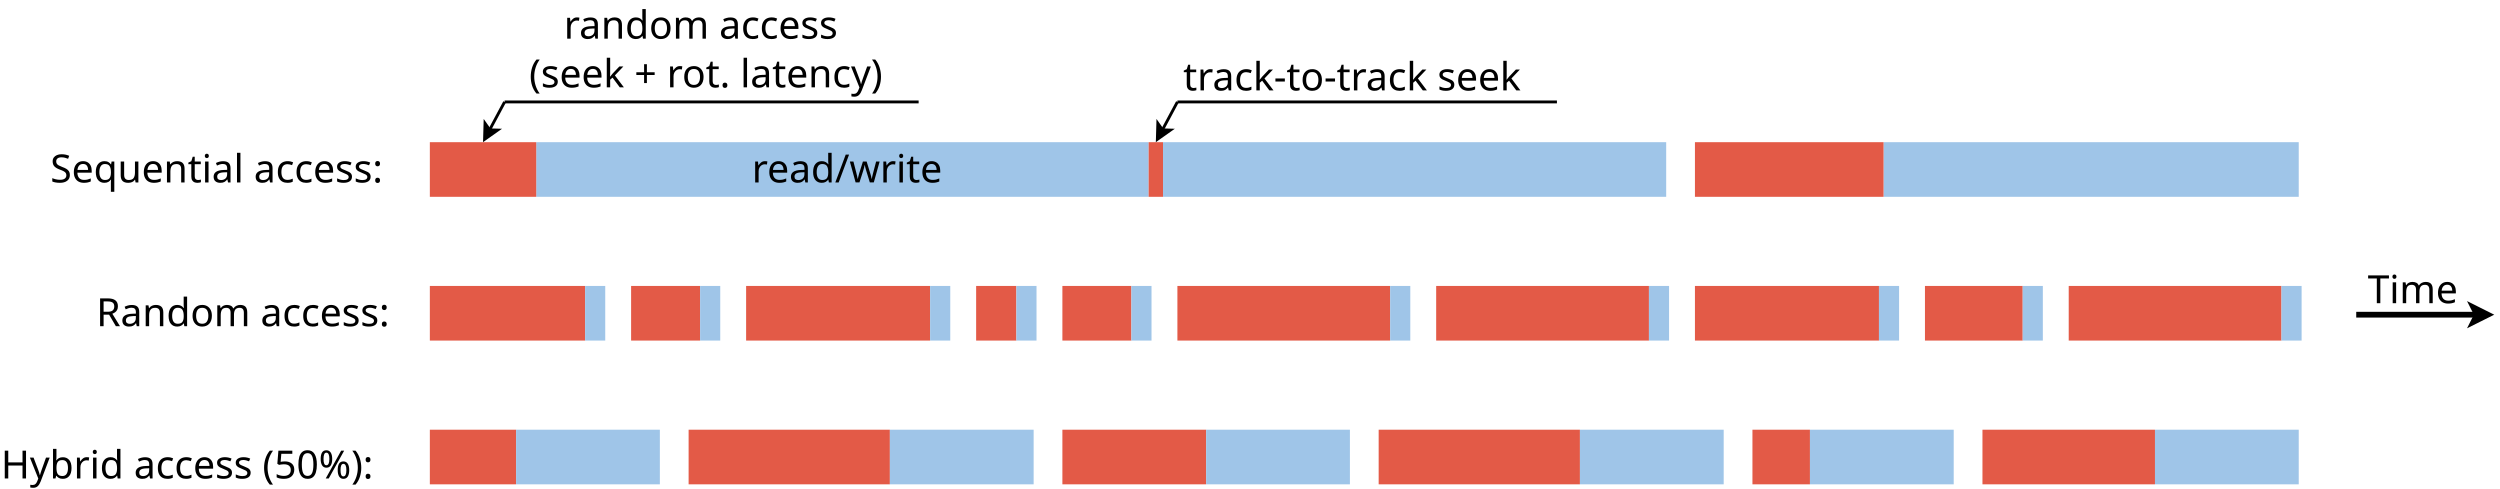
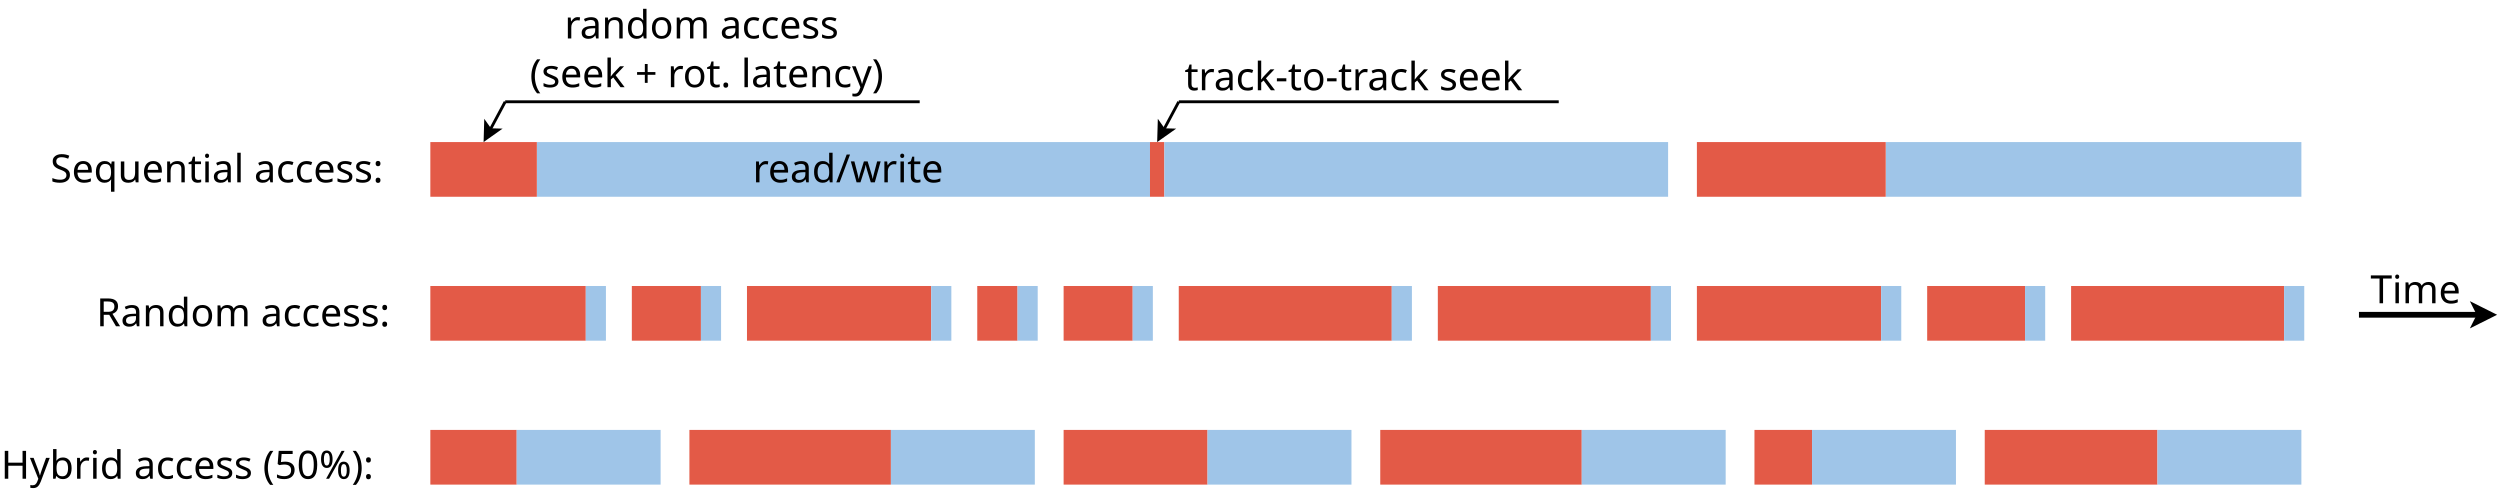
- <svg xmlns="http://www.w3.org/2000/svg" width="87cm" height="17cm" viewBox="-299 42 1739 338">
-   <g>
-     <rect style="fill: #9fc5e8" x="74" y="140" width="426" height="38" />
-     <rect style="fill: none; fill-opacity:0; stroke-width: 2.35099e-37; stroke: #000000" x="74" y="140" width="426" height="38" />
-     <text font-size="12.8" style="fill: #000000;text-anchor:middle;font-family:sans-serif;font-style:normal;font-weight:normal" x="287" y="162.9">
-       <tspan x="287" y="162.9" />
+ <svg xmlns="http://www.w3.org/2000/svg" width="87cm" height="17cm" viewBox="-299 42 1737 338">
+   <g id="Background">
+     <g>
+       <rect style="fill: #9fc5e8; fill-opacity: 1; stroke-opacity: 1; stroke-width: 2.35099e-37; stroke: #000000" x="74" y="140" width="426" height="38" rx="0" ry="0" />
+       <text font-size="12.8" style="fill: #000000; fill-opacity: 1; stroke: none;text-anchor:middle;font-family:sans-serif;font-style:normal;font-weight:normal" x="287" y="162.9">
+         <tspan x="287" y="162.9" />
+       </text>
+     </g>
+     <g>
+       <rect style="fill: #e35a47; fill-opacity: 1; stroke-opacity: 1; stroke-width: 2.35099e-37; stroke: #000000" x="500" y="140" width="10" height="38" rx="0" ry="0" />
+       <text font-size="12.8" style="fill: #000000; fill-opacity: 1; stroke: none;text-anchor:middle;font-family:sans-serif;font-style:normal;font-weight:normal" x="505" y="162.9">
+         <tspan x="505" y="162.9" />
+       </text>
+     </g>
+     <g>
+       <rect style="fill: #9fc5e8; fill-opacity: 1; stroke-opacity: 1; stroke-width: 2.35099e-37; stroke: #000000" x="510" y="140" width="350" height="38" rx="0" ry="0" />
+       <text font-size="12.8" style="fill: #000000; fill-opacity: 1; stroke: none;text-anchor:middle;font-family:sans-serif;font-style:normal;font-weight:normal" x="685" y="162.9">
+         <tspan x="685" y="162.9" />
+       </text>
+     </g>
+     <g>
+       <rect style="fill: #e35a47; fill-opacity: 1; stroke-opacity: 1; stroke-width: 2.35099e-37; stroke: #000000" x="520" y="240" width="148" height="38" rx="0" ry="0" />
+       <text font-size="12.8" style="fill: #000000; fill-opacity: 1; stroke: none;text-anchor:middle;font-family:sans-serif;font-style:normal;font-weight:normal" x="594" y="262.9">
+         <tspan x="594" y="262.9" />
+       </text>
+     </g>
+     <g>
+       <rect style="fill: #9fc5e8; fill-opacity: 1; stroke-opacity: 1; stroke-width: 2.35099e-37; stroke: #000000" x="668" y="240" width="14" height="38" rx="0" ry="0" />
+       <text font-size="12.8" style="fill: #000000; fill-opacity: 1; stroke: none;text-anchor:middle;font-family:sans-serif;font-style:normal;font-weight:normal" x="675" y="262.9">
+         <tspan x="675" y="262.9" />
+       </text>
+     </g>
+     <g>
+       <rect style="fill: #e35a47; fill-opacity: 1; stroke-opacity: 1; stroke-width: 2.35099e-37; stroke: #000000" x="700" y="240" width="148" height="38" rx="0" ry="0" />
+       <text font-size="12.8" style="fill: #000000; fill-opacity: 1; stroke: none;text-anchor:middle;font-family:sans-serif;font-style:normal;font-weight:normal" x="774" y="262.9">
+         <tspan x="774" y="262.9" />
+       </text>
+     </g>
+     <g>
+       <rect style="fill: #9fc5e8; fill-opacity: 1; stroke-opacity: 1; stroke-width: 2.35099e-37; stroke: #000000" x="848" y="240" width="14" height="38" rx="0" ry="0" />
+       <text font-size="12.8" style="fill: #000000; fill-opacity: 1; stroke: none;text-anchor:middle;font-family:sans-serif;font-style:normal;font-weight:normal" x="855" y="262.9">
+         <tspan x="855" y="262.9" />
+       </text>
+     </g>
+     <g>
+       <rect style="fill: #e35a47; fill-opacity: 1; stroke-opacity: 1; stroke-width: 2.35099e-37; stroke: #000000" x="880" y="240" width="128" height="38" rx="0" ry="0" />
+       <text font-size="12.8" style="fill: #000000; fill-opacity: 1; stroke: none;text-anchor:middle;font-family:sans-serif;font-style:normal;font-weight:normal" x="944" y="262.9">
+         <tspan x="944" y="262.9" />
+       </text>
+     </g>
+     <g>
+       <rect style="fill: #9fc5e8; fill-opacity: 1; stroke-opacity: 1; stroke-width: 2.35099e-37; stroke: #000000" x="1008" y="240" width="14" height="38" rx="0" ry="0" />
+       <text font-size="12.8" style="fill: #000000; fill-opacity: 1; stroke: none;text-anchor:middle;font-family:sans-serif;font-style:normal;font-weight:normal" x="1015" y="262.9">
+         <tspan x="1015" y="262.9" />
+       </text>
+     </g>
+     <g>
+       <rect style="fill: #e35a47; fill-opacity: 1; stroke-opacity: 1; stroke-width: 2.35099e-37; stroke: #000000" x="1040" y="240" width="68" height="38" rx="0" ry="0" />
+       <text font-size="12.8" style="fill: #000000; fill-opacity: 1; stroke: none;text-anchor:middle;font-family:sans-serif;font-style:normal;font-weight:normal" x="1074" y="262.9">
+         <tspan x="1074" y="262.9" />
+       </text>
+     </g>
+     <g>
+       <rect style="fill: #9fc5e8; fill-opacity: 1; stroke-opacity: 1; stroke-width: 2.35099e-37; stroke: #000000" x="1108" y="240" width="14" height="38" rx="0" ry="0" />
+       <text font-size="12.8" style="fill: #000000; fill-opacity: 1; stroke: none;text-anchor:middle;font-family:sans-serif;font-style:normal;font-weight:normal" x="1115" y="262.9">
+         <tspan x="1115" y="262.9" />
+       </text>
+     </g>
+     <g>
+       <rect style="fill: #e35a47; fill-opacity: 1; stroke-opacity: 1; stroke-width: 2.35099e-37; stroke: #000000" x="1140" y="240" width="148" height="38" rx="0" ry="0" />
+       <text font-size="12.8" style="fill: #000000; fill-opacity: 1; stroke: none;text-anchor:middle;font-family:sans-serif;font-style:normal;font-weight:normal" x="1214" y="262.9">
+         <tspan x="1214" y="262.9" />
+       </text>
+     </g>
+     <g>
+       <rect style="fill: #9fc5e8; fill-opacity: 1; stroke-opacity: 1; stroke-width: 2.35099e-37; stroke: #000000" x="1288" y="240" width="14" height="38" rx="0" ry="0" />
+       <text font-size="12.8" style="fill: #000000; fill-opacity: 1; stroke: none;text-anchor:middle;font-family:sans-serif;font-style:normal;font-weight:normal" x="1295" y="262.9">
+         <tspan x="1295" y="262.9" />
+       </text>
+     </g>
+     <g>
+       <rect style="fill: #e35a47; fill-opacity: 1; stroke-opacity: 1; stroke-width: 2.35099e-37; stroke: #000000" x="0" y="340" width="60" height="38" rx="0" ry="0" />
+       <text font-size="12.8" style="fill: #000000; fill-opacity: 1; stroke: none;text-anchor:middle;font-family:sans-serif;font-style:normal;font-weight:normal" x="30" y="362.9">
+         <tspan x="30" y="362.9" />
+       </text>
+     </g>
+     <g>
+       <rect style="fill: #9fc5e8; fill-opacity: 1; stroke-opacity: 1; stroke-width: 2.35099e-37; stroke: #000000" x="60" y="340" width="100" height="38" rx="0" ry="0" />
+       <text font-size="12.8" style="fill: #000000; fill-opacity: 1; stroke: none;text-anchor:middle;font-family:sans-serif;font-style:normal;font-weight:normal" x="110" y="362.9">
+         <tspan x="110" y="362.9" />
+       </text>
+     </g>
+     <g>
+       <rect style="fill: #e35a47; fill-opacity: 1; stroke-opacity: 1; stroke-width: 2.35099e-37; stroke: #000000" x="180" y="340" width="140" height="38" rx="0" ry="0" />
+       <text font-size="12.8" style="fill: #000000; fill-opacity: 1; stroke: none;text-anchor:middle;font-family:sans-serif;font-style:normal;font-weight:normal" x="250" y="362.9">
+         <tspan x="250" y="362.9" />
+       </text>
+     </g>
+     <g>
+       <rect style="fill: #9fc5e8; fill-opacity: 1; stroke-opacity: 1; stroke-width: 2.35099e-37; stroke: #000000" x="320" y="340" width="100" height="38" rx="0" ry="0" />
+       <text font-size="12.8" style="fill: #000000; fill-opacity: 1; stroke: none;text-anchor:middle;font-family:sans-serif;font-style:normal;font-weight:normal" x="370" y="362.9">
+         <tspan x="370" y="362.9" />
+       </text>
+     </g>
+     <g>
+       <rect style="fill: #e35a47; fill-opacity: 1; stroke-opacity: 1; stroke-width: 2.35099e-37; stroke: #000000" x="440" y="340" width="100" height="38" rx="0" ry="0" />
+       <text font-size="12.8" style="fill: #000000; fill-opacity: 1; stroke: none;text-anchor:middle;font-family:sans-serif;font-style:normal;font-weight:normal" x="490" y="362.9">
+         <tspan x="490" y="362.9" />
+       </text>
+     </g>
+     <g>
+       <rect style="fill: #9fc5e8; fill-opacity: 1; stroke-opacity: 1; stroke-width: 2.35099e-37; stroke: #000000" x="540" y="340" width="100" height="38" rx="0" ry="0" />
+       <text font-size="12.8" style="fill: #000000; fill-opacity: 1; stroke: none;text-anchor:middle;font-family:sans-serif;font-style:normal;font-weight:normal" x="590" y="362.9">
+         <tspan x="590" y="362.9" />
+       </text>
+     </g>
+     <g>
+       <rect style="fill: #e35a47; fill-opacity: 1; stroke-opacity: 1; stroke-width: 2.35099e-37; stroke: #000000" x="660" y="340" width="140" height="38" rx="0" ry="0" />
+       <text font-size="12.8" style="fill: #000000; fill-opacity: 1; stroke: none;text-anchor:middle;font-family:sans-serif;font-style:normal;font-weight:normal" x="730" y="362.9">
+         <tspan x="730" y="362.9" />
+       </text>
+     </g>
+     <g>
+       <rect style="fill: #9fc5e8; fill-opacity: 1; stroke-opacity: 1; stroke-width: 2.35099e-37; stroke: #000000" x="800" y="340" width="100" height="38" rx="0" ry="0" />
+       <text font-size="12.8" style="fill: #000000; fill-opacity: 1; stroke: none;text-anchor:middle;font-family:sans-serif;font-style:normal;font-weight:normal" x="850" y="362.9">
+         <tspan x="850" y="362.9" />
+       </text>
+     </g>
+     <g>
+       <rect style="fill: #e35a47; fill-opacity: 1; stroke-opacity: 1; stroke-width: 2.35099e-37; stroke: #000000" x="920" y="340" width="40" height="38" rx="0" ry="0" />
+       <text font-size="12.8" style="fill: #000000; fill-opacity: 1; stroke: none;text-anchor:middle;font-family:sans-serif;font-style:normal;font-weight:normal" x="940" y="362.9">
+         <tspan x="940" y="362.9" />
+       </text>
+     </g>
+     <g>
+       <rect style="fill: #9fc5e8; fill-opacity: 1; stroke-opacity: 1; stroke-width: 2.35099e-37; stroke: #000000" x="960" y="340" width="100" height="38" rx="0" ry="0" />
+       <text font-size="12.8" style="fill: #000000; fill-opacity: 1; stroke: none;text-anchor:middle;font-family:sans-serif;font-style:normal;font-weight:normal" x="1010" y="362.9">
+         <tspan x="1010" y="362.9" />
+       </text>
+     </g>
+     <g>
+       <rect style="fill: #e35a47; fill-opacity: 1; stroke-opacity: 1; stroke-width: 2.35099e-37; stroke: #000000" x="1080" y="340" width="120" height="38" rx="0" ry="0" />
+       <text font-size="12.8" style="fill: #000000; fill-opacity: 1; stroke: none;text-anchor:middle;font-family:sans-serif;font-style:normal;font-weight:normal" x="1140" y="362.9">
+         <tspan x="1140" y="362.9" />
+       </text>
+     </g>
+     <g>
+       <rect style="fill: #9fc5e8; fill-opacity: 1; stroke-opacity: 1; stroke-width: 2.35099e-37; stroke: #000000" x="1200" y="340" width="100" height="38" rx="0" ry="0" />
+       <text font-size="12.8" style="fill: #000000; fill-opacity: 1; stroke: none;text-anchor:middle;font-family:sans-serif;font-style:normal;font-weight:normal" x="1250" y="362.9">
+         <tspan x="1250" y="362.9" />
+       </text>
+     </g>
+     <g>
+       <rect style="fill: #9fc5e8; fill-opacity: 1; stroke-opacity: 1; stroke-width: 2.35099e-37; stroke: #000000" x="1011.2" y="140" width="288.802" height="38" rx="0" ry="0" />
+       <text font-size="12.8" style="fill: #000000; fill-opacity: 1; stroke: none;text-anchor:middle;font-family:sans-serif;font-style:normal;font-weight:normal" x="1155.6" y="162.9">
+         <tspan x="1155.6" y="162.9" />
+       </text>
+     </g>
+     <text font-size="27.093" style="fill: #000000; fill-opacity: 1; stroke: none;text-anchor:start;font-family:sans-serif;font-style:normal;font-weight:normal" x="-264" y="168">
+       <tspan x="-264" y="168">Sequential access:</tspan>
+     </text>
+     <text font-size="27.093" style="fill: #000000; fill-opacity: 1; stroke: none;text-anchor:start;font-family:sans-serif;font-style:normal;font-weight:normal" x="524" y="104">
+       <tspan x="524" y="104">track-to-track seek</tspan>
+     </text>
+     <text font-size="27.093" style="fill: #000000; fill-opacity: 1; stroke: none;text-anchor:start;font-family:sans-serif;font-style:normal;font-weight:normal" x="-298.316" y="373.916">
+       <tspan x="-298.316" y="373.916">Hybrid access (50%):</tspan>
+     </text>
+     <text font-size="27.093" style="fill: #000000; fill-opacity: 1; stroke: none;text-anchor:start;font-family:sans-serif;font-style:normal;font-weight:normal" x="-232" y="268">
+       <tspan x="-232" y="268">Random access:</tspan>
+     </text>
+     <g>
+       <rect style="fill: #e35a47; fill-opacity: 1; stroke-opacity: 1; stroke-width: 2.35099e-37; stroke: #000000" x="880" y="140" width="131.198" height="38" rx="0" ry="0" />
+       <text font-size="12.8" style="fill: #000000; fill-opacity: 1; stroke: none;text-anchor:middle;font-family:sans-serif;font-style:normal;font-weight:normal" x="945.599" y="162.9">
+         <tspan x="945.599" y="162.9" />
+       </text>
+     </g>
+     <g>
+       <line style="fill: none; stroke-opacity: 1; stroke-width: 2; stroke: #000000" x1="520" y1="112" x2="509.598" y2="131.418" />
+       <polygon style="fill: #000000; fill-opacity: 1; stroke-opacity: 1; stroke-width: 2; stroke: #000000" fill-rule="evenodd" points="506.056,138.029 506.371,126.853 509.598,131.418 515.186,131.575 " />
+     </g>
+     <text font-size="27.093" style="fill: #000000; fill-opacity: 1; stroke: none;text-anchor:start;font-family:sans-serif;font-style:normal;font-weight:normal" x="224" y="168">
+       <tspan x="224" y="168">read/write</tspan>
+     </text>
+     <text font-size="27.093" style="fill: #000000; fill-opacity: 1; stroke: none;text-anchor:middle;font-family:sans-serif;font-style:normal;font-weight:normal" x="192" y="68">
+       <tspan x="192" y="68">random access</tspan>
+       <tspan x="192" y="101.867">(seek + rot. latency)</tspan>
+     </text>
+     <g>
+       <rect style="fill: #e35a47; fill-opacity: 1; stroke-opacity: 1; stroke-width: 2.35099e-37; stroke: #000000" x="0" y="140" width="74" height="38" rx="0" ry="0" />
+       <text font-size="12.8" style="fill: #000000; fill-opacity: 1; stroke: none;text-anchor:middle;font-family:sans-serif;font-style:normal;font-weight:normal" x="37" y="162.9">
+         <tspan x="37" y="162.9" />
+       </text>
+     </g>
+     <line style="fill: none; stroke-opacity: 1; stroke-width: 2; stroke: #000000" x1="520" y1="112" x2="784" y2="112" />
+     <g>
+       <rect style="fill: #e35a47; fill-opacity: 1; stroke-opacity: 1; stroke-width: 2.35099e-37; stroke: #000000" x="0" y="240" width="108" height="38" rx="0" ry="0" />
+       <text font-size="12.8" style="fill: #000000; fill-opacity: 1; stroke: none;text-anchor:middle;font-family:sans-serif;font-style:normal;font-weight:normal" x="54" y="262.9">
+         <tspan x="54" y="262.9" />
+       </text>
+     </g>
+     <g>
+       <rect style="fill: #9fc5e8; fill-opacity: 1; stroke-opacity: 1; stroke-width: 2.35099e-37; stroke: #000000" x="108" y="240" width="14" height="38" rx="0" ry="0" />
+       <text font-size="12.8" style="fill: #000000; fill-opacity: 1; stroke: none;text-anchor:middle;font-family:sans-serif;font-style:normal;font-weight:normal" x="115" y="262.9">
+         <tspan x="115" y="262.9" />
+       </text>
+     </g>
+     <g>
+       <rect style="fill: #e35a47; fill-opacity: 1; stroke-opacity: 1; stroke-width: 2.35099e-37; stroke: #000000" x="140" y="240" width="48" height="38" rx="0" ry="0" />
+       <text font-size="12.8" style="fill: #000000; fill-opacity: 1; stroke: none;text-anchor:middle;font-family:sans-serif;font-style:normal;font-weight:normal" x="164" y="262.9">
+         <tspan x="164" y="262.9" />
+       </text>
+     </g>
+     <g>
+       <rect style="fill: #9fc5e8; fill-opacity: 1; stroke-opacity: 1; stroke-width: 2.35099e-37; stroke: #000000" x="188" y="240" width="14" height="38" rx="0" ry="0" />
+       <text font-size="12.8" style="fill: #000000; fill-opacity: 1; stroke: none;text-anchor:middle;font-family:sans-serif;font-style:normal;font-weight:normal" x="195" y="262.9">
+         <tspan x="195" y="262.9" />
+       </text>
+     </g>
+     <g>
+       <rect style="fill: #e35a47; fill-opacity: 1; stroke-opacity: 1; stroke-width: 2.35099e-37; stroke: #000000" x="220" y="240" width="128" height="38" rx="0" ry="0" />
+       <text font-size="12.8" style="fill: #000000; fill-opacity: 1; stroke: none;text-anchor:middle;font-family:sans-serif;font-style:normal;font-weight:normal" x="284" y="262.9">
+         <tspan x="284" y="262.9" />
+       </text>
+     </g>
+     <g>
+       <rect style="fill: #9fc5e8; fill-opacity: 1; stroke-opacity: 1; stroke-width: 2.35099e-37; stroke: #000000" x="348" y="240" width="14" height="38" rx="0" ry="0" />
+       <text font-size="12.8" style="fill: #000000; fill-opacity: 1; stroke: none;text-anchor:middle;font-family:sans-serif;font-style:normal;font-weight:normal" x="355" y="262.9">
+         <tspan x="355" y="262.9" />
+       </text>
+     </g>
+     <g>
+       <rect style="fill: #e35a47; fill-opacity: 1; stroke-opacity: 1; stroke-width: 2.35099e-37; stroke: #000000" x="380" y="240" width="28" height="38" rx="0" ry="0" />
+       <text font-size="12.8" style="fill: #000000; fill-opacity: 1; stroke: none;text-anchor:middle;font-family:sans-serif;font-style:normal;font-weight:normal" x="394" y="262.9">
+         <tspan x="394" y="262.9" />
+       </text>
+     </g>
+     <g>
+       <rect style="fill: #9fc5e8; fill-opacity: 1; stroke-opacity: 1; stroke-width: 2.35099e-37; stroke: #000000" x="408" y="240" width="14" height="38" rx="0" ry="0" />
+       <text font-size="12.8" style="fill: #000000; fill-opacity: 1; stroke: none;text-anchor:middle;font-family:sans-serif;font-style:normal;font-weight:normal" x="415" y="262.9">
+         <tspan x="415" y="262.9" />
+       </text>
+     </g>
+     <g>
+       <rect style="fill: #e35a47; fill-opacity: 1; stroke-opacity: 1; stroke-width: 2.35099e-37; stroke: #000000" x="440" y="240" width="48" height="38" rx="0" ry="0" />
+       <text font-size="12.8" style="fill: #000000; fill-opacity: 1; stroke: none;text-anchor:middle;font-family:sans-serif;font-style:normal;font-weight:normal" x="464" y="262.9">
+         <tspan x="464" y="262.9" />
+       </text>
+     </g>
+     <g>
+       <rect style="fill: #9fc5e8; fill-opacity: 1; stroke-opacity: 1; stroke-width: 2.35099e-37; stroke: #000000" x="488" y="240" width="14" height="38" rx="0" ry="0" />
+       <text font-size="12.8" style="fill: #000000; fill-opacity: 1; stroke: none;text-anchor:middle;font-family:sans-serif;font-style:normal;font-weight:normal" x="495" y="262.9">
+         <tspan x="495" y="262.9" />
+       </text>
+     </g>
+     <line style="fill: none; stroke-opacity: 1; stroke-width: 2; stroke: #000000" x1="52" y1="112" x2="340" y2="112" />
+     <g>
+       <line style="fill: none; stroke-opacity: 1; stroke-width: 2; stroke: #000000" x1="52" y1="112" x2="41.598" y2="131.418" />
+       <polygon style="fill: #000000; fill-opacity: 1; stroke-opacity: 1; stroke-width: 2; stroke: #000000" fill-rule="evenodd" points="38.056,138.029 38.371,126.853 41.598,131.418 47.185,131.575 " />
+     </g>
+     <g>
+       <line style="fill: none; stroke-opacity: 1; stroke-width: 4; stroke: #000000" x1="1340" y1="260" x2="1424.03" y2="260" />
+       <polygon style="fill: #000000; fill-opacity: 1; stroke-opacity: 1; stroke-width: 4; stroke: #000000" fill-rule="evenodd" points="1431.53,260 1421.53,265 1424.03,260 1421.53,255 " />
+     </g>
+     <text font-size="27.093" style="fill: #000000; fill-opacity: 1; stroke: none;text-anchor:start;font-family:sans-serif;font-style:normal;font-weight:normal" x="1348" y="252">
+       <tspan x="1348" y="252">Time</tspan>
    </text>
  </g>
-   <g>
-     <rect style="fill: #e35a47" x="500" y="140" width="10" height="38" />
-     <rect style="fill: none; fill-opacity:0; stroke-width: 2.35099e-37; stroke: #000000" x="500" y="140" width="10" height="38" />
-     <text font-size="12.8" style="fill: #000000;text-anchor:middle;font-family:sans-serif;font-style:normal;font-weight:normal" x="505" y="162.9">
-       <tspan x="505" y="162.9" />
-     </text>
-   </g>
-   <g>
-     <rect style="fill: #9fc5e8" x="510" y="140" width="350" height="38" />
-     <rect style="fill: none; fill-opacity:0; stroke-width: 2.35099e-37; stroke: #000000" x="510" y="140" width="350" height="38" />
-     <text font-size="12.8" style="fill: #000000;text-anchor:middle;font-family:sans-serif;font-style:normal;font-weight:normal" x="685" y="162.9">
-       <tspan x="685" y="162.9" />
-     </text>
-   </g>
-   <g>
-     <rect style="fill: #e35a47" x="520" y="240" width="148" height="38" />
-     <rect style="fill: none; fill-opacity:0; stroke-width: 2.35099e-37; stroke: #000000" x="520" y="240" width="148" height="38" />
-     <text font-size="12.8" style="fill: #000000;text-anchor:middle;font-family:sans-serif;font-style:normal;font-weight:normal" x="594" y="262.9">
-       <tspan x="594" y="262.9" />
-     </text>
-   </g>
-   <g>
-     <rect style="fill: #9fc5e8" x="668" y="240" width="14" height="38" />
-     <rect style="fill: none; fill-opacity:0; stroke-width: 2.35099e-37; stroke: #000000" x="668" y="240" width="14" height="38" />
-     <text font-size="12.8" style="fill: #000000;text-anchor:middle;font-family:sans-serif;font-style:normal;font-weight:normal" x="675" y="262.9">
-       <tspan x="675" y="262.9" />
-     </text>
-   </g>
-   <g>
-     <rect style="fill: #e35a47" x="700" y="240" width="148" height="38" />
-     <rect style="fill: none; fill-opacity:0; stroke-width: 2.35099e-37; stroke: #000000" x="700" y="240" width="148" height="38" />
-     <text font-size="12.8" style="fill: #000000;text-anchor:middle;font-family:sans-serif;font-style:normal;font-weight:normal" x="774" y="262.9">
-       <tspan x="774" y="262.9" />
-     </text>
-   </g>
-   <g>
-     <rect style="fill: #9fc5e8" x="848" y="240" width="14" height="38" />
-     <rect style="fill: none; fill-opacity:0; stroke-width: 2.35099e-37; stroke: #000000" x="848" y="240" width="14" height="38" />
-     <text font-size="12.8" style="fill: #000000;text-anchor:middle;font-family:sans-serif;font-style:normal;font-weight:normal" x="855" y="262.9">
-       <tspan x="855" y="262.9" />
-     </text>
-   </g>
-   <g>
-     <rect style="fill: #e35a47" x="880" y="240" width="128" height="38" />
-     <rect style="fill: none; fill-opacity:0; stroke-width: 2.35099e-37; stroke: #000000" x="880" y="240" width="128" height="38" />
-     <text font-size="12.8" style="fill: #000000;text-anchor:middle;font-family:sans-serif;font-style:normal;font-weight:normal" x="944" y="262.9">
-       <tspan x="944" y="262.9" />
-     </text>
-   </g>
-   <g>
-     <rect style="fill: #9fc5e8" x="1008" y="240" width="14" height="38" />
-     <rect style="fill: none; fill-opacity:0; stroke-width: 2.35099e-37; stroke: #000000" x="1008" y="240" width="14" height="38" />
-     <text font-size="12.8" style="fill: #000000;text-anchor:middle;font-family:sans-serif;font-style:normal;font-weight:normal" x="1015" y="262.9">
-       <tspan x="1015" y="262.9" />
-     </text>
-   </g>
-   <g>
-     <rect style="fill: #e35a47" x="1040" y="240" width="68" height="38" />
-     <rect style="fill: none; fill-opacity:0; stroke-width: 2.35099e-37; stroke: #000000" x="1040" y="240" width="68" height="38" />
-     <text font-size="12.8" style="fill: #000000;text-anchor:middle;font-family:sans-serif;font-style:normal;font-weight:normal" x="1074" y="262.9">
-       <tspan x="1074" y="262.9" />
-     </text>
-   </g>
-   <g>
-     <rect style="fill: #9fc5e8" x="1108" y="240" width="14" height="38" />
-     <rect style="fill: none; fill-opacity:0; stroke-width: 2.35099e-37; stroke: #000000" x="1108" y="240" width="14" height="38" />
-     <text font-size="12.8" style="fill: #000000;text-anchor:middle;font-family:sans-serif;font-style:normal;font-weight:normal" x="1115" y="262.9">
-       <tspan x="1115" y="262.9" />
-     </text>
-   </g>
-   <g>
-     <rect style="fill: #e35a47" x="1140" y="240" width="148" height="38" />
-     <rect style="fill: none; fill-opacity:0; stroke-width: 2.35099e-37; stroke: #000000" x="1140" y="240" width="148" height="38" />
-     <text font-size="12.8" style="fill: #000000;text-anchor:middle;font-family:sans-serif;font-style:normal;font-weight:normal" x="1214" y="262.9">
-       <tspan x="1214" y="262.9" />
-     </text>
-   </g>
-   <g>
-     <rect style="fill: #9fc5e8" x="1288" y="240" width="14" height="38" />
-     <rect style="fill: none; fill-opacity:0; stroke-width: 2.35099e-37; stroke: #000000" x="1288" y="240" width="14" height="38" />
-     <text font-size="12.8" style="fill: #000000;text-anchor:middle;font-family:sans-serif;font-style:normal;font-weight:normal" x="1295" y="262.9">
-       <tspan x="1295" y="262.9" />
-     </text>
-   </g>
-   <g>
-     <rect style="fill: #e35a47" x="0" y="340" width="60" height="38" />
-     <rect style="fill: none; fill-opacity:0; stroke-width: 2.35099e-37; stroke: #000000" x="0" y="340" width="60" height="38" />
-     <text font-size="12.8" style="fill: #000000;text-anchor:middle;font-family:sans-serif;font-style:normal;font-weight:normal" x="30" y="362.9">
-       <tspan x="30" y="362.9" />
-     </text>
-   </g>
-   <g>
-     <rect style="fill: #9fc5e8" x="60" y="340" width="100" height="38" />
-     <rect style="fill: none; fill-opacity:0; stroke-width: 2.35099e-37; stroke: #000000" x="60" y="340" width="100" height="38" />
-     <text font-size="12.8" style="fill: #000000;text-anchor:middle;font-family:sans-serif;font-style:normal;font-weight:normal" x="110" y="362.9">
-       <tspan x="110" y="362.9" />
-     </text>
-   </g>
-   <g>
-     <rect style="fill: #e35a47" x="180" y="340" width="140" height="38" />
-     <rect style="fill: none; fill-opacity:0; stroke-width: 2.35099e-37; stroke: #000000" x="180" y="340" width="140" height="38" />
-     <text font-size="12.8" style="fill: #000000;text-anchor:middle;font-family:sans-serif;font-style:normal;font-weight:normal" x="250" y="362.9">
-       <tspan x="250" y="362.9" />
-     </text>
-   </g>
-   <g>
-     <rect style="fill: #9fc5e8" x="320" y="340" width="100" height="38" />
-     <rect style="fill: none; fill-opacity:0; stroke-width: 2.35099e-37; stroke: #000000" x="320" y="340" width="100" height="38" />
-     <text font-size="12.8" style="fill: #000000;text-anchor:middle;font-family:sans-serif;font-style:normal;font-weight:normal" x="370" y="362.9">
-       <tspan x="370" y="362.9" />
-     </text>
-   </g>
-   <g>
-     <rect style="fill: #e35a47" x="440" y="340" width="100" height="38" />
-     <rect style="fill: none; fill-opacity:0; stroke-width: 2.35099e-37; stroke: #000000" x="440" y="340" width="100" height="38" />
-     <text font-size="12.8" style="fill: #000000;text-anchor:middle;font-family:sans-serif;font-style:normal;font-weight:normal" x="490" y="362.9">
-       <tspan x="490" y="362.9" />
-     </text>
-   </g>
-   <g>
-     <rect style="fill: #9fc5e8" x="540" y="340" width="100" height="38" />
-     <rect style="fill: none; fill-opacity:0; stroke-width: 2.35099e-37; stroke: #000000" x="540" y="340" width="100" height="38" />
-     <text font-size="12.8" style="fill: #000000;text-anchor:middle;font-family:sans-serif;font-style:normal;font-weight:normal" x="590" y="362.9">
-       <tspan x="590" y="362.9" />
-     </text>
-   </g>
-   <g>
-     <rect style="fill: #e35a47" x="660" y="340" width="140" height="38" />
-     <rect style="fill: none; fill-opacity:0; stroke-width: 2.35099e-37; stroke: #000000" x="660" y="340" width="140" height="38" />
-     <text font-size="12.8" style="fill: #000000;text-anchor:middle;font-family:sans-serif;font-style:normal;font-weight:normal" x="730" y="362.9">
-       <tspan x="730" y="362.9" />
-     </text>
-   </g>
-   <g>
-     <rect style="fill: #9fc5e8" x="800" y="340" width="100" height="38" />
-     <rect style="fill: none; fill-opacity:0; stroke-width: 2.35099e-37; stroke: #000000" x="800" y="340" width="100" height="38" />
-     <text font-size="12.8" style="fill: #000000;text-anchor:middle;font-family:sans-serif;font-style:normal;font-weight:normal" x="850" y="362.9">
-       <tspan x="850" y="362.9" />
-     </text>
-   </g>
-   <g>
-     <rect style="fill: #e35a47" x="920" y="340" width="40" height="38" />
-     <rect style="fill: none; fill-opacity:0; stroke-width: 2.35099e-37; stroke: #000000" x="920" y="340" width="40" height="38" />
-     <text font-size="12.8" style="fill: #000000;text-anchor:middle;font-family:sans-serif;font-style:normal;font-weight:normal" x="940" y="362.9">
-       <tspan x="940" y="362.9" />
-     </text>
-   </g>
-   <g>
-     <rect style="fill: #9fc5e8" x="960" y="340" width="100" height="38" />
-     <rect style="fill: none; fill-opacity:0; stroke-width: 2.35099e-37; stroke: #000000" x="960" y="340" width="100" height="38" />
-     <text font-size="12.8" style="fill: #000000;text-anchor:middle;font-family:sans-serif;font-style:normal;font-weight:normal" x="1010" y="362.9">
-       <tspan x="1010" y="362.9" />
-     </text>
-   </g>
-   <g>
-     <rect style="fill: #e35a47" x="1080" y="340" width="120" height="38" />
-     <rect style="fill: none; fill-opacity:0; stroke-width: 2.35099e-37; stroke: #000000" x="1080" y="340" width="120" height="38" />
-     <text font-size="12.8" style="fill: #000000;text-anchor:middle;font-family:sans-serif;font-style:normal;font-weight:normal" x="1140" y="362.9">
-       <tspan x="1140" y="362.9" />
-     </text>
-   </g>
-   <g>
-     <rect style="fill: #9fc5e8" x="1200" y="340" width="100" height="38" />
-     <rect style="fill: none; fill-opacity:0; stroke-width: 2.35099e-37; stroke: #000000" x="1200" y="340" width="100" height="38" />
-     <text font-size="12.8" style="fill: #000000;text-anchor:middle;font-family:sans-serif;font-style:normal;font-weight:normal" x="1250" y="362.9">
-       <tspan x="1250" y="362.9" />
-     </text>
-   </g>
-   <g>
-     <rect style="fill: #9fc5e8" x="1011.2" y="140" width="288.802" height="38" />
-     <rect style="fill: none; fill-opacity:0; stroke-width: 2.35099e-37; stroke: #000000" x="1011.2" y="140" width="288.802" height="38" />
-     <text font-size="12.8" style="fill: #000000;text-anchor:middle;font-family:sans-serif;font-style:normal;font-weight:normal" x="1155.6" y="162.9">
-       <tspan x="1155.6" y="162.9" />
-     </text>
-   </g>
-   <text font-size="27.093" style="fill: #000000;text-anchor:start;font-family:sans-serif;font-style:normal;font-weight:normal" x="-264" y="168">
-     <tspan x="-264" y="168">Sequential access:</tspan>
-   </text>
-   <text font-size="27.093" style="fill: #000000;text-anchor:start;font-family:sans-serif;font-style:normal;font-weight:normal" x="524" y="104">
-     <tspan x="524" y="104">track-to-track seek</tspan>
-   </text>
-   <text font-size="27.093" style="fill: #000000;text-anchor:start;font-family:sans-serif;font-style:normal;font-weight:normal" x="-298.316" y="373.916">
-     <tspan x="-298.316" y="373.916">Hybrid access (50%):</tspan>
-   </text>
-   <text font-size="27.093" style="fill: #000000;text-anchor:start;font-family:sans-serif;font-style:normal;font-weight:normal" x="-232" y="268">
-     <tspan x="-232" y="268">Random access:</tspan>
-   </text>
-   <g>
-     <rect style="fill: #e35a47" x="880" y="140" width="131.198" height="38" />
-     <rect style="fill: none; fill-opacity:0; stroke-width: 2.35099e-37; stroke: #000000" x="880" y="140" width="131.198" height="38" />
-     <text font-size="12.8" style="fill: #000000;text-anchor:middle;font-family:sans-serif;font-style:normal;font-weight:normal" x="945.599" y="162.9">
-       <tspan x="945.599" y="162.9" />
-     </text>
-   </g>
-   <g>
-     <line style="fill: none; fill-opacity:0; stroke-width: 2; stroke: #000000" x1="520" y1="112" x2="509.598" y2="131.418" />
-     <polygon style="fill: #000000" points="506.056,138.029 506.371,126.853 509.598,131.418 515.186,131.575 " />
-     <polygon style="fill: none; fill-opacity:0; stroke-width: 2; stroke: #000000" points="506.056,138.029 506.371,126.853 509.598,131.418 515.186,131.575 " />
-   </g>
-   <text font-size="27.093" style="fill: #000000;text-anchor:start;font-family:sans-serif;font-style:normal;font-weight:normal" x="224" y="168">
-     <tspan x="224" y="168">read/write</tspan>
-   </text>
-   <text font-size="27.093" style="fill: #000000;text-anchor:middle;font-family:sans-serif;font-style:normal;font-weight:normal" x="192" y="68">
-     <tspan x="192" y="68">random access</tspan>
-     <tspan x="192" y="101.867">(seek + rot. latency)</tspan>
-   </text>
-   <g>
-     <rect style="fill: #e35a47" x="0" y="140" width="74" height="38" />
-     <rect style="fill: none; fill-opacity:0; stroke-width: 2.35099e-37; stroke: #000000" x="0" y="140" width="74" height="38" />
-     <text font-size="12.8" style="fill: #000000;text-anchor:middle;font-family:sans-serif;font-style:normal;font-weight:normal" x="37" y="162.9">
-       <tspan x="37" y="162.9" />
-     </text>
-   </g>
-   <line style="fill: none; fill-opacity:0; stroke-width: 2; stroke: #000000" x1="520" y1="112" x2="784" y2="112" />
-   <g>
-     <rect style="fill: #e35a47" x="0" y="240" width="108" height="38" />
-     <rect style="fill: none; fill-opacity:0; stroke-width: 2.35099e-37; stroke: #000000" x="0" y="240" width="108" height="38" />
-     <text font-size="12.8" style="fill: #000000;text-anchor:middle;font-family:sans-serif;font-style:normal;font-weight:normal" x="54" y="262.9">
-       <tspan x="54" y="262.9" />
-     </text>
-   </g>
-   <g>
-     <rect style="fill: #9fc5e8" x="108" y="240" width="14" height="38" />
-     <rect style="fill: none; fill-opacity:0; stroke-width: 2.35099e-37; stroke: #000000" x="108" y="240" width="14" height="38" />
-     <text font-size="12.8" style="fill: #000000;text-anchor:middle;font-family:sans-serif;font-style:normal;font-weight:normal" x="115" y="262.9">
-       <tspan x="115" y="262.9" />
-     </text>
-   </g>
-   <g>
-     <rect style="fill: #e35a47" x="140" y="240" width="48" height="38" />
-     <rect style="fill: none; fill-opacity:0; stroke-width: 2.35099e-37; stroke: #000000" x="140" y="240" width="48" height="38" />
-     <text font-size="12.8" style="fill: #000000;text-anchor:middle;font-family:sans-serif;font-style:normal;font-weight:normal" x="164" y="262.9">
-       <tspan x="164" y="262.9" />
-     </text>
-   </g>
-   <g>
-     <rect style="fill: #9fc5e8" x="188" y="240" width="14" height="38" />
-     <rect style="fill: none; fill-opacity:0; stroke-width: 2.35099e-37; stroke: #000000" x="188" y="240" width="14" height="38" />
-     <text font-size="12.8" style="fill: #000000;text-anchor:middle;font-family:sans-serif;font-style:normal;font-weight:normal" x="195" y="262.9">
-       <tspan x="195" y="262.9" />
-     </text>
-   </g>
-   <g>
-     <rect style="fill: #e35a47" x="220" y="240" width="128" height="38" />
-     <rect style="fill: none; fill-opacity:0; stroke-width: 2.35099e-37; stroke: #000000" x="220" y="240" width="128" height="38" />
-     <text font-size="12.8" style="fill: #000000;text-anchor:middle;font-family:sans-serif;font-style:normal;font-weight:normal" x="284" y="262.9">
-       <tspan x="284" y="262.9" />
-     </text>
-   </g>
-   <g>
-     <rect style="fill: #9fc5e8" x="348" y="240" width="14" height="38" />
-     <rect style="fill: none; fill-opacity:0; stroke-width: 2.35099e-37; stroke: #000000" x="348" y="240" width="14" height="38" />
-     <text font-size="12.8" style="fill: #000000;text-anchor:middle;font-family:sans-serif;font-style:normal;font-weight:normal" x="355" y="262.9">
-       <tspan x="355" y="262.9" />
-     </text>
-   </g>
-   <g>
-     <rect style="fill: #e35a47" x="380" y="240" width="28" height="38" />
-     <rect style="fill: none; fill-opacity:0; stroke-width: 2.35099e-37; stroke: #000000" x="380" y="240" width="28" height="38" />
-     <text font-size="12.8" style="fill: #000000;text-anchor:middle;font-family:sans-serif;font-style:normal;font-weight:normal" x="394" y="262.9">
-       <tspan x="394" y="262.9" />
-     </text>
-   </g>
-   <g>
-     <rect style="fill: #9fc5e8" x="408" y="240" width="14" height="38" />
-     <rect style="fill: none; fill-opacity:0; stroke-width: 2.35099e-37; stroke: #000000" x="408" y="240" width="14" height="38" />
-     <text font-size="12.8" style="fill: #000000;text-anchor:middle;font-family:sans-serif;font-style:normal;font-weight:normal" x="415" y="262.9">
-       <tspan x="415" y="262.9" />
-     </text>
-   </g>
-   <g>
-     <rect style="fill: #e35a47" x="440" y="240" width="48" height="38" />
-     <rect style="fill: none; fill-opacity:0; stroke-width: 2.35099e-37; stroke: #000000" x="440" y="240" width="48" height="38" />
-     <text font-size="12.8" style="fill: #000000;text-anchor:middle;font-family:sans-serif;font-style:normal;font-weight:normal" x="464" y="262.9">
-       <tspan x="464" y="262.9" />
-     </text>
-   </g>
-   <g>
-     <rect style="fill: #9fc5e8" x="488" y="240" width="14" height="38" />
-     <rect style="fill: none; fill-opacity:0; stroke-width: 2.35099e-37; stroke: #000000" x="488" y="240" width="14" height="38" />
-     <text font-size="12.8" style="fill: #000000;text-anchor:middle;font-family:sans-serif;font-style:normal;font-weight:normal" x="495" y="262.9">
-       <tspan x="495" y="262.9" />
-     </text>
-   </g>
-   <line style="fill: none; fill-opacity:0; stroke-width: 2; stroke: #000000" x1="52" y1="112" x2="340" y2="112" />
-   <g>
-     <line style="fill: none; fill-opacity:0; stroke-width: 2; stroke: #000000" x1="52" y1="112" x2="41.598" y2="131.418" />
-     <polygon style="fill: #000000" points="38.056,138.029 38.371,126.853 41.598,131.418 47.185,131.575 " />
-     <polygon style="fill: none; fill-opacity:0; stroke-width: 2; stroke: #000000" points="38.056,138.029 38.371,126.853 41.598,131.418 47.185,131.575 " />
-   </g>
-   <g>
-     <line style="fill: none; fill-opacity:0; stroke-width: 4; stroke: #000000" x1="1340" y1="260" x2="1424.03" y2="260" />
-     <polygon style="fill: #000000" points="1431.53,260 1421.53,265 1424.03,260 1421.53,255 " />
-     <polygon style="fill: none; fill-opacity:0; stroke-width: 4; stroke: #000000" points="1431.53,260 1421.53,265 1424.03,260 1421.53,255 " />
-   </g>
-   <text font-size="27.093" style="fill: #000000;text-anchor:start;font-family:sans-serif;font-style:normal;font-weight:normal" x="1348" y="252">
-     <tspan x="1348" y="252">Time</tspan>
-   </text>
</svg>
